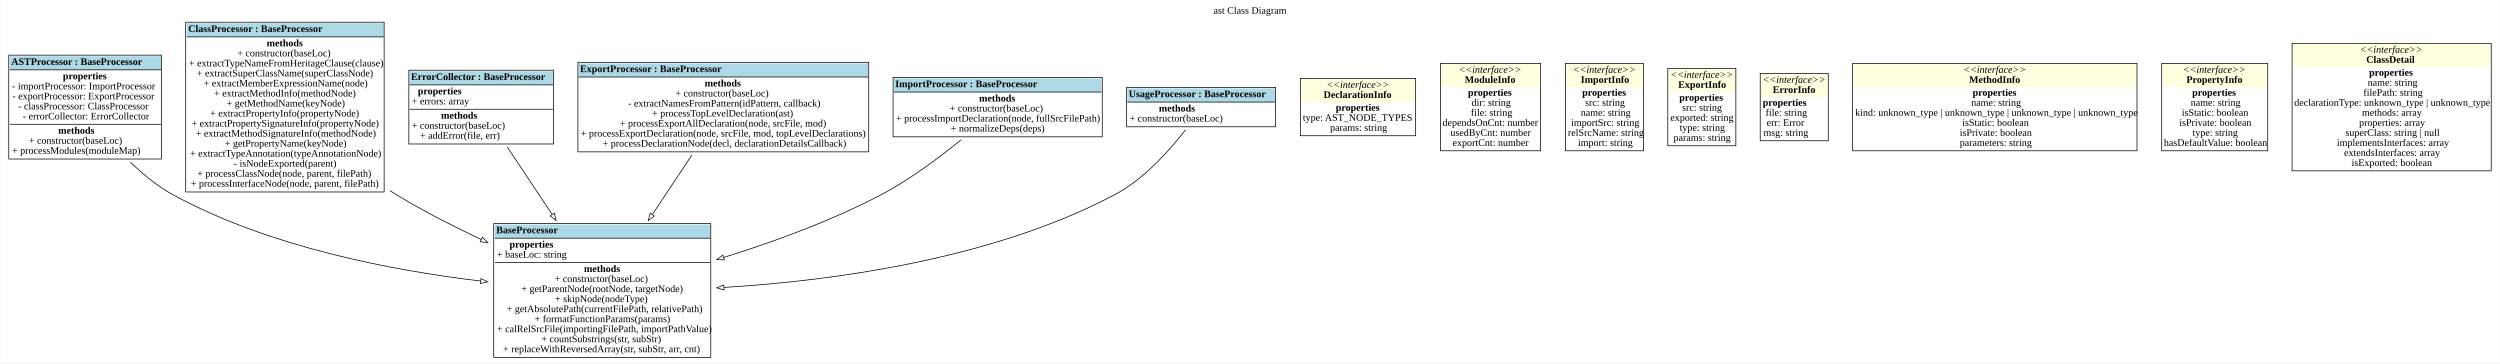
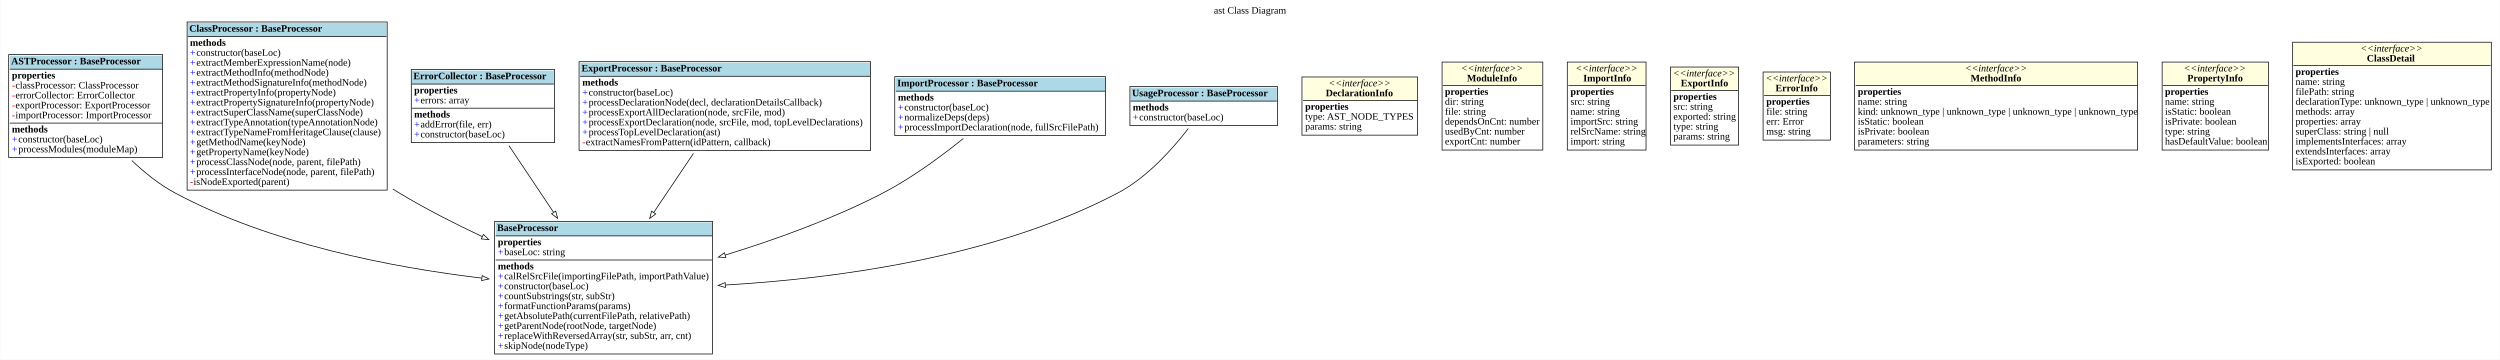
- <svg xmlns="http://www.w3.org/2000/svg" width="3490pt" height="507pt" viewBox="0.00 0.00 3489.50 507.00">
+ <svg xmlns="http://www.w3.org/2000/svg" width="3524pt" height="507pt" viewBox="0.00 0.00 3523.50 507.00">
  <g id="graph0" class="graph" transform="scale(1 1) rotate(0) translate(4 503)">
-     <polygon fill="white" stroke="transparent" points="-4,4 -4,-503 3485.5,-503 3485.5,4 -4,4" />
-     <text text-anchor="middle" x="1740.75" y="-483.8" font-family="Times New Roman,serif" font-size="14.00">ast Class Diagram</text>
+     <polygon fill="white" stroke="transparent" points="-4,4 -4,-503 3519.5,-503 3519.5,4 -4,4" />
+     <text text-anchor="middle" x="1757.75" y="-483.8" font-family="Times New Roman,serif" font-size="14.00">ast Class Diagram</text>
    <g id="node1" class="node">
-       <polygon fill="lightblue" stroke="transparent" points="9.5,-405.5 9.5,-424.5 220.5,-424.5 220.5,-405.5 9.5,-405.5" />
+       <polygon fill="lightblue" stroke="transparent" points="9.5,-405.5 9.5,-424.5 224.5,-424.5 224.5,-405.5 9.5,-405.5" />
      <text text-anchor="start" x="11.5" y="-412.3" font-family="Times New Roman,serif" font-weight="bold" font-size="14.00">ASTProcessor : BaseProcessor</text>
-       <polyline fill="none" stroke="black" points="220.5,-405.5 9.5,-405.5 " />
-       <text text-anchor="start" x="83.5" y="-392.3" font-family="Times New Roman,serif" font-weight="bold" font-size="14.00">properties</text>
-       <text text-anchor="start" x="12.5" y="-378.3" font-family="Times New Roman,serif" font-size="14.00">- importProcessor: ImportProcessor</text>
-       <text text-anchor="start" x="13" y="-364.3" font-family="Times New Roman,serif" font-size="14.00">- exportProcessor: ExportProcessor</text>
-       <text text-anchor="start" x="21" y="-350.3" font-family="Times New Roman,serif" font-size="14.00">- classProcessor: ClassProcessor</text>
-       <text text-anchor="start" x="27.5" y="-336.3" font-family="Times New Roman,serif" font-size="14.00">- errorCollector: ErrorCollector</text>
-       <polyline fill="none" stroke="black" points="220.5,-329.5 9.5,-329.5 " />
-       <text text-anchor="start" x="77" y="-316.3" font-family="Times New Roman,serif" font-weight="bold" font-size="14.00">methods</text>
-       <text text-anchor="start" x="36" y="-302.3" font-family="Times New Roman,serif" font-size="14.00">+ constructor(baseLoc)</text>
-       <text text-anchor="start" x="12.5" y="-288.3" font-family="Times New Roman,serif" font-size="14.00">+ processModules(moduleMap)</text>
-       <polygon fill="none" stroke="black" points="8,-281 8,-426 221,-426 221,-281 8,-281" />
+       <polyline fill="none" stroke="black" points="224.5,-405.5 9.5,-405.5 " />
+       <text text-anchor="start" x="12.5" y="-392.3" font-family="Times New Roman,serif" font-weight="bold" font-size="14.00">properties</text>
+       <text text-anchor="start" x="12.5" y="-378.3" font-family="Times New Roman,serif" font-size="14.00" fill="red">-</text>
+       <text text-anchor="start" x="17.5" y="-378.3" font-family="Times New Roman,serif" font-size="14.00">  classProcessor: ClassProcessor</text>
+       <text text-anchor="start" x="12.5" y="-364.3" font-family="Times New Roman,serif" font-size="14.00" fill="red">-</text>
+       <text text-anchor="start" x="17.5" y="-364.3" font-family="Times New Roman,serif" font-size="14.00">  errorCollector: ErrorCollector</text>
+       <text text-anchor="start" x="12.5" y="-350.3" font-family="Times New Roman,serif" font-size="14.00" fill="red">-</text>
+       <text text-anchor="start" x="17.5" y="-350.3" font-family="Times New Roman,serif" font-size="14.00">  exportProcessor: ExportProcessor</text>
+       <text text-anchor="start" x="12.5" y="-336.3" font-family="Times New Roman,serif" font-size="14.00" fill="red">-</text>
+       <text text-anchor="start" x="17.5" y="-336.3" font-family="Times New Roman,serif" font-size="14.00">  importProcessor: ImportProcessor</text>
+       <polyline fill="none" stroke="black" points="224.5,-329.5 9.5,-329.5 " />
+       <text text-anchor="start" x="12.5" y="-316.3" font-family="Times New Roman,serif" font-weight="bold" font-size="14.00">methods</text>
+       <text text-anchor="start" x="12.5" y="-302.3" font-family="Times New Roman,serif" font-size="14.00" fill="blue">+</text>
+       <text text-anchor="start" x="21.5" y="-302.3" font-family="Times New Roman,serif" font-size="14.00">  constructor(baseLoc)</text>
+       <text text-anchor="start" x="12.5" y="-288.3" font-family="Times New Roman,serif" font-size="14.00" fill="blue">+</text>
+       <text text-anchor="start" x="21.5" y="-288.3" font-family="Times New Roman,serif" font-size="14.00">  processModules(moduleMap)</text>
+       <polygon fill="none" stroke="black" points="8,-281 8,-426 225,-426 225,-281 8,-281" />
    </g>
    <g id="node2" class="node">
-       <polygon fill="lightblue" stroke="transparent" points="686.5,-170.5 686.5,-189.5 987.5,-189.5 987.5,-170.5 686.5,-170.5" />
-       <text text-anchor="start" x="688.5" y="-177.3" font-family="Times New Roman,serif" font-weight="bold" font-size="14.00">BaseProcessor</text>
-       <polyline fill="none" stroke="black" points="987.5,-170.5 686.5,-170.5 " />
-       <text text-anchor="start" x="707" y="-157.3" font-family="Times New Roman,serif" font-weight="bold" font-size="14.00">properties</text>
-       <text text-anchor="start" x="689.5" y="-143.3" font-family="Times New Roman,serif" font-size="14.00">+ baseLoc: string</text>
-       <polyline fill="none" stroke="black" points="987.5,-136.5 686.5,-136.5 " />
-       <text text-anchor="start" x="811" y="-123.3" font-family="Times New Roman,serif" font-weight="bold" font-size="14.00">methods</text>
-       <text text-anchor="start" x="770" y="-109.3" font-family="Times New Roman,serif" font-size="14.00">+ constructor(baseLoc)</text>
-       <text text-anchor="start" x="723.5" y="-95.3" font-family="Times New Roman,serif" font-size="14.00">+ getParentNode(rootNode, targetNode)</text>
-       <text text-anchor="start" x="770.5" y="-81.3" font-family="Times New Roman,serif" font-size="14.00">+ skipNode(nodeType)</text>
-       <text text-anchor="start" x="703" y="-67.3" font-family="Times New Roman,serif" font-size="14.00">+ getAbsolutePath(currentFilePath, relativePath)</text>
-       <text text-anchor="start" x="742" y="-53.3" font-family="Times New Roman,serif" font-size="14.00">+ formatFunctionParams(params)</text>
-       <text text-anchor="start" x="689.5" y="-39.3" font-family="Times New Roman,serif" font-size="14.00">+ calRelSrcFile(importingFilePath, importPathValue)</text>
-       <text text-anchor="start" x="751.5" y="-25.3" font-family="Times New Roman,serif" font-size="14.00">+ countSubstrings(str, subStr)</text>
-       <text text-anchor="start" x="698" y="-11.3" font-family="Times New Roman,serif" font-size="14.00">+ replaceWithReversedArray(str, subStr, arr, cnt)</text>
-       <polygon fill="none" stroke="black" points="685,-4 685,-191 988,-191 988,-4 685,-4" />
+       <polygon fill="lightblue" stroke="transparent" points="694.5,-170.5 694.5,-189.5 999.5,-189.5 999.5,-170.5 694.5,-170.5" />
+       <text text-anchor="start" x="696.5" y="-177.3" font-family="Times New Roman,serif" font-weight="bold" font-size="14.00">BaseProcessor</text>
+       <polyline fill="none" stroke="black" points="999.5,-170.5 694.5,-170.5 " />
+       <text text-anchor="start" x="697.5" y="-157.3" font-family="Times New Roman,serif" font-weight="bold" font-size="14.00">properties</text>
+       <text text-anchor="start" x="697.5" y="-143.3" font-family="Times New Roman,serif" font-size="14.00" fill="blue">+</text>
+       <text text-anchor="start" x="706.5" y="-143.3" font-family="Times New Roman,serif" font-size="14.00">  baseLoc: string</text>
+       <polyline fill="none" stroke="black" points="999.5,-136.5 694.5,-136.5 " />
+       <text text-anchor="start" x="697.5" y="-123.3" font-family="Times New Roman,serif" font-weight="bold" font-size="14.00">methods</text>
+       <text text-anchor="start" x="697.5" y="-109.3" font-family="Times New Roman,serif" font-size="14.00" fill="blue">+</text>
+       <text text-anchor="start" x="706.5" y="-109.3" font-family="Times New Roman,serif" font-size="14.00">  calRelSrcFile(importingFilePath, importPathValue)</text>
+       <text text-anchor="start" x="697.5" y="-95.3" font-family="Times New Roman,serif" font-size="14.00" fill="blue">+</text>
+       <text text-anchor="start" x="706.5" y="-95.3" font-family="Times New Roman,serif" font-size="14.00">  constructor(baseLoc)</text>
+       <text text-anchor="start" x="697.5" y="-81.3" font-family="Times New Roman,serif" font-size="14.00" fill="blue">+</text>
+       <text text-anchor="start" x="706.5" y="-81.3" font-family="Times New Roman,serif" font-size="14.00">  countSubstrings(str, subStr)</text>
+       <text text-anchor="start" x="697.5" y="-67.3" font-family="Times New Roman,serif" font-size="14.00" fill="blue">+</text>
+       <text text-anchor="start" x="706.5" y="-67.3" font-family="Times New Roman,serif" font-size="14.00">  formatFunctionParams(params)</text>
+       <text text-anchor="start" x="697.5" y="-53.3" font-family="Times New Roman,serif" font-size="14.00" fill="blue">+</text>
+       <text text-anchor="start" x="706.5" y="-53.3" font-family="Times New Roman,serif" font-size="14.00">  getAbsolutePath(currentFilePath, relativePath)</text>
+       <text text-anchor="start" x="697.5" y="-39.3" font-family="Times New Roman,serif" font-size="14.00" fill="blue">+</text>
+       <text text-anchor="start" x="706.5" y="-39.3" font-family="Times New Roman,serif" font-size="14.00">  getParentNode(rootNode, targetNode)</text>
+       <text text-anchor="start" x="697.5" y="-25.3" font-family="Times New Roman,serif" font-size="14.00" fill="blue">+</text>
+       <text text-anchor="start" x="706.5" y="-25.3" font-family="Times New Roman,serif" font-size="14.00">  replaceWithReversedArray(str, subStr, arr, cnt)</text>
+       <text text-anchor="start" x="697.5" y="-11.3" font-family="Times New Roman,serif" font-size="14.00" fill="blue">+</text>
+       <text text-anchor="start" x="706.5" y="-11.3" font-family="Times New Roman,serif" font-size="14.00">  skipNode(nodeType)</text>
+       <polygon fill="none" stroke="black" points="693,-4 693,-191 1000,-191 1000,-4 693,-4" />
    </g>
    <g id="edge1" class="edge">
-       <path fill="none" stroke="black" d="M177.76,-276.72C195.49,-259.46 215.88,-242.77 237.5,-231 370.93,-158.37 541.63,-125.54 666.64,-110.71" />
-       <polygon fill="none" stroke="black" points="667.17,-114.17 676.7,-109.54 666.36,-107.22 667.17,-114.17" />
+       <path fill="none" stroke="black" d="M181.55,-276.71C199.71,-259.46 220.53,-242.76 242.5,-231 377.26,-158.84 548.98,-125.96 674.85,-110.99" />
+       <polygon fill="none" stroke="black" points="675.44,-114.45 684.97,-109.81 674.63,-107.49 675.44,-114.45" />
    </g>
    <g id="node3" class="node">
-       <polygon fill="lightblue" stroke="transparent" points="256.5,-451.5 256.5,-470.5 531.5,-470.5 531.5,-451.5 256.5,-451.5" />
-       <text text-anchor="start" x="258.5" y="-458.3" font-family="Times New Roman,serif" font-weight="bold" font-size="14.00">ClassProcessor : BaseProcessor</text>
-       <polyline fill="none" stroke="black" points="531.5,-451.5 256.5,-451.5 " />
-       <text text-anchor="start" x="368" y="-438.3" font-family="Times New Roman,serif" font-weight="bold" font-size="14.00">methods</text>
-       <text text-anchor="start" x="327" y="-424.3" font-family="Times New Roman,serif" font-size="14.00">+ constructor(baseLoc)</text>
-       <text text-anchor="start" x="259.5" y="-410.3" font-family="Times New Roman,serif" font-size="14.00">+ extractTypeNameFromHeritageClause(clause)</text>
-       <text text-anchor="start" x="270.5" y="-396.3" font-family="Times New Roman,serif" font-size="14.00">+ extractSuperClassName(superClassNode)</text>
-       <text text-anchor="start" x="280" y="-382.3" font-family="Times New Roman,serif" font-size="14.00">+ extractMemberExpressionName(node)</text>
-       <text text-anchor="start" x="294.5" y="-368.3" font-family="Times New Roman,serif" font-size="14.00">+ extractMethodInfo(methodNode)</text>
-       <text text-anchor="start" x="312" y="-354.3" font-family="Times New Roman,serif" font-size="14.00">+ getMethodName(keyNode)</text>
-       <text text-anchor="start" x="289" y="-340.3" font-family="Times New Roman,serif" font-size="14.00">+ extractPropertyInfo(propertyNode)</text>
-       <text text-anchor="start" x="263" y="-326.3" font-family="Times New Roman,serif" font-size="14.00">+ extractPropertySignatureInfo(propertyNode)</text>
-       <text text-anchor="start" x="269" y="-312.3" font-family="Times New Roman,serif" font-size="14.00">+ extractMethodSignatureInfo(methodNode)</text>
-       <text text-anchor="start" x="309.5" y="-298.3" font-family="Times New Roman,serif" font-size="14.00">+ getPropertyName(keyNode)</text>
-       <text text-anchor="start" x="261" y="-284.3" font-family="Times New Roman,serif" font-size="14.00">+ extractTypeAnnotation(typeAnnotationNode)</text>
-       <text text-anchor="start" x="322" y="-270.3" font-family="Times New Roman,serif" font-size="14.00">- isNodeExported(parent)</text>
-       <text text-anchor="start" x="271" y="-256.3" font-family="Times New Roman,serif" font-size="14.00">+ processClassNode(node, parent, filePath)</text>
-       <text text-anchor="start" x="262" y="-242.3" font-family="Times New Roman,serif" font-size="14.00">+ processInterfaceNode(node, parent, filePath)</text>
-       <polygon fill="none" stroke="black" points="255,-235 255,-472 532,-472 532,-235 255,-235" />
+       <polygon fill="lightblue" stroke="transparent" points="260.5,-451.5 260.5,-470.5 540.5,-470.5 540.5,-451.5 260.5,-451.5" />
+       <text text-anchor="start" x="262.5" y="-458.3" font-family="Times New Roman,serif" font-weight="bold" font-size="14.00">ClassProcessor : BaseProcessor</text>
+       <polyline fill="none" stroke="black" points="540.5,-451.5 260.5,-451.5 " />
+       <text text-anchor="start" x="263.5" y="-438.3" font-family="Times New Roman,serif" font-weight="bold" font-size="14.00">methods</text>
+       <text text-anchor="start" x="263.5" y="-424.3" font-family="Times New Roman,serif" font-size="14.00" fill="blue">+</text>
+       <text text-anchor="start" x="272.5" y="-424.3" font-family="Times New Roman,serif" font-size="14.00">  constructor(baseLoc)</text>
+       <text text-anchor="start" x="263.5" y="-410.3" font-family="Times New Roman,serif" font-size="14.00" fill="blue">+</text>
+       <text text-anchor="start" x="272.5" y="-410.3" font-family="Times New Roman,serif" font-size="14.00">  extractMemberExpressionName(node)</text>
+       <text text-anchor="start" x="263.5" y="-396.3" font-family="Times New Roman,serif" font-size="14.00" fill="blue">+</text>
+       <text text-anchor="start" x="272.5" y="-396.3" font-family="Times New Roman,serif" font-size="14.00">  extractMethodInfo(methodNode)</text>
+       <text text-anchor="start" x="263.5" y="-382.3" font-family="Times New Roman,serif" font-size="14.00" fill="blue">+</text>
+       <text text-anchor="start" x="272.5" y="-382.3" font-family="Times New Roman,serif" font-size="14.00">  extractMethodSignatureInfo(methodNode)</text>
+       <text text-anchor="start" x="263.5" y="-368.3" font-family="Times New Roman,serif" font-size="14.00" fill="blue">+</text>
+       <text text-anchor="start" x="272.5" y="-368.3" font-family="Times New Roman,serif" font-size="14.00">  extractPropertyInfo(propertyNode)</text>
+       <text text-anchor="start" x="263.5" y="-354.3" font-family="Times New Roman,serif" font-size="14.00" fill="blue">+</text>
+       <text text-anchor="start" x="272.5" y="-354.3" font-family="Times New Roman,serif" font-size="14.00">  extractPropertySignatureInfo(propertyNode)</text>
+       <text text-anchor="start" x="263.5" y="-340.3" font-family="Times New Roman,serif" font-size="14.00" fill="blue">+</text>
+       <text text-anchor="start" x="272.5" y="-340.3" font-family="Times New Roman,serif" font-size="14.00">  extractSuperClassName(superClassNode)</text>
+       <text text-anchor="start" x="263.5" y="-326.3" font-family="Times New Roman,serif" font-size="14.00" fill="blue">+</text>
+       <text text-anchor="start" x="272.5" y="-326.3" font-family="Times New Roman,serif" font-size="14.00">  extractTypeAnnotation(typeAnnotationNode)</text>
+       <text text-anchor="start" x="263.5" y="-312.3" font-family="Times New Roman,serif" font-size="14.00" fill="blue">+</text>
+       <text text-anchor="start" x="272.5" y="-312.3" font-family="Times New Roman,serif" font-size="14.00">  extractTypeNameFromHeritageClause(clause)</text>
+       <text text-anchor="start" x="263.5" y="-298.3" font-family="Times New Roman,serif" font-size="14.00" fill="blue">+</text>
+       <text text-anchor="start" x="272.5" y="-298.3" font-family="Times New Roman,serif" font-size="14.00">  getMethodName(keyNode)</text>
+       <text text-anchor="start" x="263.5" y="-284.3" font-family="Times New Roman,serif" font-size="14.00" fill="blue">+</text>
+       <text text-anchor="start" x="272.5" y="-284.3" font-family="Times New Roman,serif" font-size="14.00">  getPropertyName(keyNode)</text>
+       <text text-anchor="start" x="263.5" y="-270.3" font-family="Times New Roman,serif" font-size="14.00" fill="blue">+</text>
+       <text text-anchor="start" x="272.5" y="-270.3" font-family="Times New Roman,serif" font-size="14.00">  processClassNode(node, parent, filePath)</text>
+       <text text-anchor="start" x="263.5" y="-256.3" font-family="Times New Roman,serif" font-size="14.00" fill="blue">+</text>
+       <text text-anchor="start" x="272.5" y="-256.3" font-family="Times New Roman,serif" font-size="14.00">  processInterfaceNode(node, parent, filePath)</text>
+       <text text-anchor="start" x="263.5" y="-242.3" font-family="Times New Roman,serif" font-size="14.00" fill="red">-</text>
+       <text text-anchor="start" x="268.5" y="-242.3" font-family="Times New Roman,serif" font-size="14.00">  isNodeExported(parent)</text>
+       <polygon fill="none" stroke="black" points="259.5,-235 259.5,-472 541.5,-472 541.5,-235 259.5,-235" />
    </g>
    <g id="edge2" class="edge">
-       <path fill="none" stroke="black" d="M540.24,-236.77C543.33,-234.8 546.42,-232.88 549.5,-231 586.46,-208.49 627.88,-187.27 667.51,-168.69" />
-       <polygon fill="none" stroke="black" points="669.15,-171.79 676.74,-164.39 666.19,-165.44 669.15,-171.79" />
+       <path fill="none" stroke="black" d="M549.59,-236.5C552.57,-234.62 555.54,-232.79 558.5,-231 595.14,-208.87 636.09,-187.96 675.36,-169.57" />
+       <polygon fill="none" stroke="black" points="677.17,-172.58 684.77,-165.19 674.22,-166.24 677.17,-172.58" />
    </g>
    <g id="node4" class="node">
-       <polygon fill="lightblue" stroke="transparent" points="567.5,-384.5 567.5,-403.5 767.5,-403.5 767.5,-384.5 567.5,-384.5" />
-       <text text-anchor="start" x="569.5" y="-391.3" font-family="Times New Roman,serif" font-weight="bold" font-size="14.00">ErrorCollector : BaseProcessor</text>
-       <polyline fill="none" stroke="black" points="767.5,-384.5 567.5,-384.5 " />
-       <text text-anchor="start" x="579" y="-371.3" font-family="Times New Roman,serif" font-weight="bold" font-size="14.00">properties</text>
-       <text text-anchor="start" x="570.5" y="-357.3" font-family="Times New Roman,serif" font-size="14.00">+ errors: array</text>
-       <polyline fill="none" stroke="black" points="767.5,-350.5 567.5,-350.5 " />
-       <text text-anchor="start" x="611.5" y="-337.3" font-family="Times New Roman,serif" font-weight="bold" font-size="14.00">methods</text>
-       <text text-anchor="start" x="570.5" y="-323.3" font-family="Times New Roman,serif" font-size="14.00">+ constructor(baseLoc)</text>
-       <text text-anchor="start" x="582" y="-309.3" font-family="Times New Roman,serif" font-size="14.00">+ addError(file, err)</text>
-       <polygon fill="none" stroke="black" points="566.5,-302 566.5,-405 768.5,-405 768.5,-302 566.5,-302" />
+       <polygon fill="lightblue" stroke="transparent" points="576.5,-384.5 576.5,-403.5 776.5,-403.5 776.5,-384.5 576.5,-384.5" />
+       <text text-anchor="start" x="578.5" y="-391.3" font-family="Times New Roman,serif" font-weight="bold" font-size="14.00">ErrorCollector : BaseProcessor</text>
+       <polyline fill="none" stroke="black" points="776.5,-384.5 576.5,-384.5 " />
+       <text text-anchor="start" x="579.5" y="-371.3" font-family="Times New Roman,serif" font-weight="bold" font-size="14.00">properties</text>
+       <text text-anchor="start" x="579.5" y="-357.3" font-family="Times New Roman,serif" font-size="14.00" fill="blue">+</text>
+       <text text-anchor="start" x="588.5" y="-357.3" font-family="Times New Roman,serif" font-size="14.00">  errors: array</text>
+       <polyline fill="none" stroke="black" points="776.5,-350.5 576.5,-350.5 " />
+       <text text-anchor="start" x="579.5" y="-337.3" font-family="Times New Roman,serif" font-weight="bold" font-size="14.00">methods</text>
+       <text text-anchor="start" x="579.5" y="-323.3" font-family="Times New Roman,serif" font-size="14.00" fill="blue">+</text>
+       <text text-anchor="start" x="588.5" y="-323.3" font-family="Times New Roman,serif" font-size="14.00">  addError(file, err)</text>
+       <text text-anchor="start" x="579.5" y="-309.3" font-family="Times New Roman,serif" font-size="14.00" fill="blue">+</text>
+       <text text-anchor="start" x="588.5" y="-309.3" font-family="Times New Roman,serif" font-size="14.00">  constructor(baseLoc)</text>
+       <polygon fill="none" stroke="black" points="575.5,-302 575.5,-405 777.5,-405 777.5,-302 575.5,-302" />
    </g>
    <g id="edge3" class="edge">
-       <path fill="none" stroke="black" d="M703.96,-297.7C722.22,-270.25 744.96,-236.07 766.43,-203.82" />
-       <polygon fill="none" stroke="black" points="769.52,-205.49 772.15,-195.22 763.69,-201.61 769.52,-205.49" />
+       <path fill="none" stroke="black" d="M713.18,-297.7C731.55,-270.25 754.42,-236.07 776.01,-203.82" />
+       <polygon fill="none" stroke="black" points="779.11,-205.48 781.76,-195.22 773.29,-201.59 779.11,-205.48" />
    </g>
    <g id="node5" class="node">
-       <polygon fill="lightyellow" stroke="transparent" points="1812.5,-360.5 1812.5,-392.5 1971.5,-392.5 1971.5,-360.5 1812.5,-360.5" />
-       <text text-anchor="start" x="1847.5" y="-380.3" font-family="Times New Roman,serif" font-style="italic" font-size="14.00">&lt;&lt;interface&gt;&gt;</text>
-       <text text-anchor="start" x="1843.5" y="-366.3" font-family="Times New Roman,serif" font-weight="bold" font-size="14.00">DeclarationInfo</text>
-       <text text-anchor="start" x="1860.5" y="-348.3" font-family="Times New Roman,serif" font-weight="bold" font-size="14.00">properties</text>
-       <text text-anchor="start" x="1814.5" y="-334.3" font-family="Times New Roman,serif" font-size="14.00">type: AST_NODE_TYPES</text>
-       <text text-anchor="start" x="1852.5" y="-320.3" font-family="Times New Roman,serif" font-size="14.00">params: string</text>
-       <polygon fill="none" stroke="black" points="1811,-313.5 1811,-393.5 1972,-393.5 1972,-313.5 1811,-313.5" />
+       <polygon fill="lightyellow" stroke="transparent" points="1832.5,-361.5 1832.5,-393.5 1993.5,-393.5 1993.5,-361.5 1832.5,-361.5" />
+       <text text-anchor="start" x="1868.5" y="-381.3" font-family="Times New Roman,serif" font-style="italic" font-size="14.00">&lt;&lt;interface&gt;&gt;</text>
+       <text text-anchor="start" x="1864.5" y="-367.3" font-family="Times New Roman,serif" font-weight="bold" font-size="14.00">DeclarationInfo</text>
+       <polyline fill="none" stroke="black" points="1993.5,-361.5 1832.5,-361.5 " />
+       <text text-anchor="start" x="1835.5" y="-348.3" font-family="Times New Roman,serif" font-weight="bold" font-size="14.00">properties</text>
+       <text text-anchor="start" x="1835.5" y="-334.3" font-family="Times New Roman,serif" font-size="14.00">type: AST_NODE_TYPES</text>
+       <text text-anchor="start" x="1835.5" y="-320.3" font-family="Times New Roman,serif" font-size="14.00">params: string</text>
+       <polygon fill="none" stroke="black" points="1831,-312.5 1831,-394.5 1994,-394.5 1994,-312.5 1831,-312.5" />
    </g>
    <g id="node6" class="node">
-       <polygon fill="lightblue" stroke="transparent" points="803.5,-395.5 803.5,-414.5 1207.5,-414.5 1207.5,-395.5 803.5,-395.5" />
-       <text text-anchor="start" x="805.5" y="-402.3" font-family="Times New Roman,serif" font-weight="bold" font-size="14.00">ExportProcessor : BaseProcessor</text>
-       <polyline fill="none" stroke="black" points="1207.5,-395.5 803.5,-395.5 " />
-       <text text-anchor="start" x="979.5" y="-382.3" font-family="Times New Roman,serif" font-weight="bold" font-size="14.00">methods</text>
-       <text text-anchor="start" x="938.5" y="-368.3" font-family="Times New Roman,serif" font-size="14.00">+ constructor(baseLoc)</text>
-       <text text-anchor="start" x="872.5" y="-354.3" font-family="Times New Roman,serif" font-size="14.00">- extractNamesFromPattern(idPattern, callback)</text>
-       <text text-anchor="start" x="906" y="-340.3" font-family="Times New Roman,serif" font-size="14.00">+ processTopLevelDeclaration(ast)</text>
-       <text text-anchor="start" x="861" y="-326.3" font-family="Times New Roman,serif" font-size="14.00">+ processExportAllDeclaration(node, srcFile, mod)</text>
-       <text text-anchor="start" x="806.5" y="-312.3" font-family="Times New Roman,serif" font-size="14.00">+ processExportDeclaration(node, srcFile, mod, topLevelDeclarations)</text>
-       <text text-anchor="start" x="837" y="-298.3" font-family="Times New Roman,serif" font-size="14.00">+ processDeclarationNode(decl, declarationDetailsCallback)</text>
-       <polygon fill="none" stroke="black" points="802.5,-291 802.5,-416 1208.5,-416 1208.5,-291 802.5,-291" />
+       <polygon fill="lightblue" stroke="transparent" points="813.5,-395.5 813.5,-414.5 1222.5,-414.5 1222.5,-395.5 813.5,-395.5" />
+       <text text-anchor="start" x="815.5" y="-402.3" font-family="Times New Roman,serif" font-weight="bold" font-size="14.00">ExportProcessor : BaseProcessor</text>
+       <polyline fill="none" stroke="black" points="1222.5,-395.5 813.5,-395.5 " />
+       <text text-anchor="start" x="816.5" y="-382.3" font-family="Times New Roman,serif" font-weight="bold" font-size="14.00">methods</text>
+       <text text-anchor="start" x="816.5" y="-368.3" font-family="Times New Roman,serif" font-size="14.00" fill="blue">+</text>
+       <text text-anchor="start" x="825.5" y="-368.3" font-family="Times New Roman,serif" font-size="14.00">  constructor(baseLoc)</text>
+       <text text-anchor="start" x="816.5" y="-354.3" font-family="Times New Roman,serif" font-size="14.00" fill="blue">+</text>
+       <text text-anchor="start" x="825.5" y="-354.3" font-family="Times New Roman,serif" font-size="14.00">  processDeclarationNode(decl, declarationDetailsCallback)</text>
+       <text text-anchor="start" x="816.5" y="-340.3" font-family="Times New Roman,serif" font-size="14.00" fill="blue">+</text>
+       <text text-anchor="start" x="825.5" y="-340.3" font-family="Times New Roman,serif" font-size="14.00">  processExportAllDeclaration(node, srcFile, mod)</text>
+       <text text-anchor="start" x="816.5" y="-326.3" font-family="Times New Roman,serif" font-size="14.00" fill="blue">+</text>
+       <text text-anchor="start" x="825.5" y="-326.3" font-family="Times New Roman,serif" font-size="14.00">  processExportDeclaration(node, srcFile, mod, topLevelDeclarations)</text>
+       <text text-anchor="start" x="816.5" y="-312.3" font-family="Times New Roman,serif" font-size="14.00" fill="blue">+</text>
+       <text text-anchor="start" x="825.5" y="-312.3" font-family="Times New Roman,serif" font-size="14.00">  processTopLevelDeclaration(ast)</text>
+       <text text-anchor="start" x="816.5" y="-298.3" font-family="Times New Roman,serif" font-size="14.00" fill="red">-</text>
+       <text text-anchor="start" x="821.5" y="-298.3" font-family="Times New Roman,serif" font-size="14.00">  extractNamesFromPattern(idPattern, callback)</text>
+       <polygon fill="none" stroke="black" points="812,-291 812,-416 1223,-416 1223,-291 812,-291" />
    </g>
    <g id="edge4" class="edge">
-       <path fill="none" stroke="black" d="M961.76,-286.76C944.92,-261.45 925.24,-231.87 906.53,-203.76" />
-       <polygon fill="none" stroke="black" points="909.22,-201.47 900.76,-195.09 903.39,-205.35 909.22,-201.47" />
+       <path fill="none" stroke="black" d="M973.24,-286.76C956.13,-261.34 936.12,-231.62 917.12,-203.39" />
+       <polygon fill="none" stroke="black" points="920.01,-201.43 911.52,-195.09 914.21,-205.34 920.01,-201.43" />
    </g>
    <g id="node7" class="node">
-       <polygon fill="lightblue" stroke="transparent" points="1243.5,-374.5 1243.5,-393.5 1533.5,-393.5 1533.5,-374.5 1243.5,-374.5" />
-       <text text-anchor="start" x="1245.5" y="-381.3" font-family="Times New Roman,serif" font-weight="bold" font-size="14.00">ImportProcessor : BaseProcessor</text>
-       <polyline fill="none" stroke="black" points="1533.5,-374.5 1243.5,-374.5 " />
-       <text text-anchor="start" x="1362.5" y="-361.3" font-family="Times New Roman,serif" font-weight="bold" font-size="14.00">methods</text>
-       <text text-anchor="start" x="1321.5" y="-347.3" font-family="Times New Roman,serif" font-size="14.00">+ constructor(baseLoc)</text>
-       <text text-anchor="start" x="1246.5" y="-333.3" font-family="Times New Roman,serif" font-size="14.00">+ processImportDeclaration(node, fullSrcFilePath)</text>
-       <text text-anchor="start" x="1323" y="-319.3" font-family="Times New Roman,serif" font-size="14.00">+ normalizeDeps(deps)</text>
-       <polygon fill="none" stroke="black" points="1242.5,-312 1242.5,-395 1534.5,-395 1534.5,-312 1242.5,-312" />
+       <polygon fill="lightblue" stroke="transparent" points="1258.5,-374.5 1258.5,-393.5 1553.5,-393.5 1553.5,-374.5 1258.5,-374.5" />
+       <text text-anchor="start" x="1260.5" y="-381.3" font-family="Times New Roman,serif" font-weight="bold" font-size="14.00">ImportProcessor : BaseProcessor</text>
+       <polyline fill="none" stroke="black" points="1553.5,-374.5 1258.5,-374.5 " />
+       <text text-anchor="start" x="1261.5" y="-361.3" font-family="Times New Roman,serif" font-weight="bold" font-size="14.00">methods</text>
+       <text text-anchor="start" x="1261.5" y="-347.3" font-family="Times New Roman,serif" font-size="14.00" fill="blue">+</text>
+       <text text-anchor="start" x="1270.5" y="-347.3" font-family="Times New Roman,serif" font-size="14.00">  constructor(baseLoc)</text>
+       <text text-anchor="start" x="1261.5" y="-333.3" font-family="Times New Roman,serif" font-size="14.00" fill="blue">+</text>
+       <text text-anchor="start" x="1270.5" y="-333.3" font-family="Times New Roman,serif" font-size="14.00">  normalizeDeps(deps)</text>
+       <text text-anchor="start" x="1261.5" y="-319.3" font-family="Times New Roman,serif" font-size="14.00" fill="blue">+</text>
+       <text text-anchor="start" x="1270.5" y="-319.3" font-family="Times New Roman,serif" font-size="14.00">  processImportDeclaration(node, fullSrcFilePath)</text>
+       <polygon fill="none" stroke="black" points="1257,-312 1257,-395 1554,-395 1554,-312 1257,-312" />
    </g>
    <g id="edge5" class="edge">
-       <path fill="none" stroke="black" d="M1337.34,-307.82C1306.55,-282.65 1265.64,-252.12 1225.5,-231 1156.76,-194.82 1076.12,-165.45 1006.15,-143.64" />
-       <polygon fill="none" stroke="black" points="1006.93,-140.22 996.35,-140.61 1004.87,-146.91 1006.93,-140.22" />
+       <path fill="none" stroke="black" d="M1353.66,-307.8C1322.47,-282.62 1281.06,-252.09 1240.5,-231 1170.79,-194.75 1089.11,-165.36 1018.24,-143.56" />
+       <polygon fill="none" stroke="black" points="1018.91,-140.11 1008.32,-140.54 1016.86,-146.8 1018.91,-140.11" />
    </g>
    <g id="node8" class="node">
-       <polygon fill="lightyellow" stroke="transparent" points="2007.5,-381.5 2007.5,-413.5 2145.5,-413.5 2145.5,-381.5 2007.5,-381.5" />
-       <text text-anchor="start" x="2032" y="-401.3" font-family="Times New Roman,serif" font-style="italic" font-size="14.00">&lt;&lt;interface&gt;&gt;</text>
-       <text text-anchor="start" x="2040.5" y="-387.3" font-family="Times New Roman,serif" font-weight="bold" font-size="14.00">ModuleInfo</text>
-       <text text-anchor="start" x="2045" y="-369.3" font-family="Times New Roman,serif" font-weight="bold" font-size="14.00">properties</text>
-       <text text-anchor="start" x="2050" y="-355.3" font-family="Times New Roman,serif" font-size="14.00">dir: string</text>
-       <text text-anchor="start" x="2049" y="-341.3" font-family="Times New Roman,serif" font-size="14.00">file: string</text>
-       <text text-anchor="start" x="2009.5" y="-327.3" font-family="Times New Roman,serif" font-size="14.00">dependsOnCnt: number</text>
-       <text text-anchor="start" x="2020.5" y="-313.3" font-family="Times New Roman,serif" font-size="14.00">usedByCnt: number</text>
-       <text text-anchor="start" x="2023.5" y="-299.3" font-family="Times New Roman,serif" font-size="14.00">exportCnt: number</text>
-       <polygon fill="none" stroke="black" points="2006.5,-292.5 2006.5,-414.5 2146.5,-414.5 2146.5,-292.5 2006.5,-292.5" />
+       <polygon fill="lightyellow" stroke="transparent" points="2029.5,-382.5 2029.5,-414.5 2169.5,-414.5 2169.5,-382.5 2029.5,-382.5" />
+       <text text-anchor="start" x="2055" y="-402.3" font-family="Times New Roman,serif" font-style="italic" font-size="14.00">&lt;&lt;interface&gt;&gt;</text>
+       <text text-anchor="start" x="2063.5" y="-388.3" font-family="Times New Roman,serif" font-weight="bold" font-size="14.00">ModuleInfo</text>
+       <polyline fill="none" stroke="black" points="2169.5,-382.5 2029.5,-382.5 " />
+       <text text-anchor="start" x="2032.5" y="-369.3" font-family="Times New Roman,serif" font-weight="bold" font-size="14.00">properties</text>
+       <text text-anchor="start" x="2032.5" y="-355.3" font-family="Times New Roman,serif" font-size="14.00">dir: string</text>
+       <text text-anchor="start" x="2032.5" y="-341.3" font-family="Times New Roman,serif" font-size="14.00">file: string</text>
+       <text text-anchor="start" x="2032.5" y="-327.3" font-family="Times New Roman,serif" font-size="14.00">dependsOnCnt: number</text>
+       <text text-anchor="start" x="2032.5" y="-313.3" font-family="Times New Roman,serif" font-size="14.00">usedByCnt: number</text>
+       <text text-anchor="start" x="2032.5" y="-299.3" font-family="Times New Roman,serif" font-size="14.00">exportCnt: number</text>
+       <polygon fill="none" stroke="black" points="2028.5,-291.5 2028.5,-415.5 2170.5,-415.5 2170.5,-291.5 2028.5,-291.5" />
    </g>
    <g id="node9" class="node">
-       <polygon fill="lightyellow" stroke="transparent" points="2182.5,-381.5 2182.5,-413.5 2289.5,-413.5 2289.5,-381.5 2182.5,-381.5" />
-       <text text-anchor="start" x="2191.5" y="-401.3" font-family="Times New Roman,serif" font-style="italic" font-size="14.00">&lt;&lt;interface&gt;&gt;</text>
-       <text text-anchor="start" x="2202.5" y="-387.3" font-family="Times New Roman,serif" font-weight="bold" font-size="14.00">ImportInfo</text>
-       <text text-anchor="start" x="2204.5" y="-369.3" font-family="Times New Roman,serif" font-weight="bold" font-size="14.00">properties</text>
-       <text text-anchor="start" x="2208.5" y="-355.3" font-family="Times New Roman,serif" font-size="14.00">src: string</text>
-       <text text-anchor="start" x="2202.5" y="-341.3" font-family="Times New Roman,serif" font-size="14.00">name: string</text>
-       <text text-anchor="start" x="2189" y="-327.3" font-family="Times New Roman,serif" font-size="14.00">importSrc: string</text>
-       <text text-anchor="start" x="2184.5" y="-313.3" font-family="Times New Roman,serif" font-size="14.00">relSrcName: string</text>
-       <text text-anchor="start" x="2198.5" y="-299.3" font-family="Times New Roman,serif" font-size="14.00">import: string</text>
-       <polygon fill="none" stroke="black" points="2181,-292.5 2181,-414.5 2290,-414.5 2290,-292.5 2181,-292.5" />
+       <polygon fill="lightyellow" stroke="transparent" points="2206.5,-382.5 2206.5,-414.5 2315.5,-414.5 2315.5,-382.5 2206.5,-382.5" />
+       <text text-anchor="start" x="2216.5" y="-402.3" font-family="Times New Roman,serif" font-style="italic" font-size="14.00">&lt;&lt;interface&gt;&gt;</text>
+       <text text-anchor="start" x="2227.5" y="-388.3" font-family="Times New Roman,serif" font-weight="bold" font-size="14.00">ImportInfo</text>
+       <polyline fill="none" stroke="black" points="2315.5,-382.5 2206.5,-382.5 " />
+       <text text-anchor="start" x="2209.5" y="-369.3" font-family="Times New Roman,serif" font-weight="bold" font-size="14.00">properties</text>
+       <text text-anchor="start" x="2209.5" y="-355.3" font-family="Times New Roman,serif" font-size="14.00">src: string</text>
+       <text text-anchor="start" x="2209.5" y="-341.3" font-family="Times New Roman,serif" font-size="14.00">name: string</text>
+       <text text-anchor="start" x="2209.5" y="-327.3" font-family="Times New Roman,serif" font-size="14.00">importSrc: string</text>
+       <text text-anchor="start" x="2209.5" y="-313.3" font-family="Times New Roman,serif" font-size="14.00">relSrcName: string</text>
+       <text text-anchor="start" x="2209.5" y="-299.3" font-family="Times New Roman,serif" font-size="14.00">import: string</text>
+       <polygon fill="none" stroke="black" points="2205,-291.5 2205,-415.5 2316,-415.5 2316,-291.5 2205,-291.5" />
    </g>
    <g id="node10" class="node">
-       <polygon fill="lightyellow" stroke="transparent" points="2325.5,-374.5 2325.5,-406.5 2418.5,-406.5 2418.5,-374.5 2325.5,-374.5" />
-       <text text-anchor="start" x="2327.5" y="-394.3" font-family="Times New Roman,serif" font-style="italic" font-size="14.00">&lt;&lt;interface&gt;&gt;</text>
-       <text text-anchor="start" x="2338.5" y="-380.3" font-family="Times New Roman,serif" font-weight="bold" font-size="14.00">ExportInfo</text>
-       <text text-anchor="start" x="2340" y="-362.3" font-family="Times New Roman,serif" font-weight="bold" font-size="14.00">properties</text>
-       <text text-anchor="start" x="2344" y="-348.3" font-family="Times New Roman,serif" font-size="14.00">src: string</text>
-       <text text-anchor="start" x="2327.5" y="-334.3" font-family="Times New Roman,serif" font-size="14.00">exported: string</text>
-       <text text-anchor="start" x="2340.5" y="-320.3" font-family="Times New Roman,serif" font-size="14.00">type: string</text>
-       <text text-anchor="start" x="2332" y="-306.3" font-family="Times New Roman,serif" font-size="14.00">params: string</text>
-       <polygon fill="none" stroke="black" points="2324,-299.5 2324,-407.5 2419,-407.5 2419,-299.5 2324,-299.5" />
+       <polygon fill="lightyellow" stroke="transparent" points="2351.5,-375.5 2351.5,-407.5 2445.5,-407.5 2445.5,-375.5 2351.5,-375.5" />
+       <text text-anchor="start" x="2354" y="-395.3" font-family="Times New Roman,serif" font-style="italic" font-size="14.00">&lt;&lt;interface&gt;&gt;</text>
+       <text text-anchor="start" x="2365" y="-381.3" font-family="Times New Roman,serif" font-weight="bold" font-size="14.00">ExportInfo</text>
+       <polyline fill="none" stroke="black" points="2445.5,-375.5 2351.5,-375.5 " />
+       <text text-anchor="start" x="2354.5" y="-362.3" font-family="Times New Roman,serif" font-weight="bold" font-size="14.00">properties</text>
+       <text text-anchor="start" x="2354.5" y="-348.3" font-family="Times New Roman,serif" font-size="14.00">src: string</text>
+       <text text-anchor="start" x="2354.5" y="-334.3" font-family="Times New Roman,serif" font-size="14.00">exported: string</text>
+       <text text-anchor="start" x="2354.5" y="-320.3" font-family="Times New Roman,serif" font-size="14.00">type: string</text>
+       <text text-anchor="start" x="2354.5" y="-306.3" font-family="Times New Roman,serif" font-size="14.00">params: string</text>
+       <polygon fill="none" stroke="black" points="2350.5,-298.5 2350.5,-408.5 2446.5,-408.5 2446.5,-298.5 2350.5,-298.5" />
    </g>
    <g id="node11" class="node">
-       <polygon fill="lightyellow" stroke="transparent" points="2454.5,-367.5 2454.5,-399.5 2547.5,-399.5 2547.5,-367.5 2454.5,-367.5" />
-       <text text-anchor="start" x="2456.5" y="-387.3" font-family="Times New Roman,serif" font-style="italic" font-size="14.00">&lt;&lt;interface&gt;&gt;</text>
-       <text text-anchor="start" x="2470.5" y="-373.3" font-family="Times New Roman,serif" font-weight="bold" font-size="14.00">ErrorInfo</text>
-       <text text-anchor="start" x="2456.5" y="-355.3" font-family="Times New Roman,serif" font-weight="bold" font-size="14.00">properties</text>
-       <text text-anchor="start" x="2460.5" y="-341.3" font-family="Times New Roman,serif" font-size="14.00">file: string</text>
-       <text text-anchor="start" x="2462" y="-327.3" font-family="Times New Roman,serif" font-size="14.00">err: Error</text>
-       <text text-anchor="start" x="2457.5" y="-313.3" font-family="Times New Roman,serif" font-size="14.00">msg: string</text>
-       <polygon fill="none" stroke="black" points="2453,-306.5 2453,-400.5 2548,-400.5 2548,-306.5 2453,-306.5" />
+       <polygon fill="lightyellow" stroke="transparent" points="2482.5,-368.5 2482.5,-400.5 2575.5,-400.5 2575.5,-368.5 2482.5,-368.5" />
+       <text text-anchor="start" x="2484.5" y="-388.3" font-family="Times New Roman,serif" font-style="italic" font-size="14.00">&lt;&lt;interface&gt;&gt;</text>
+       <text text-anchor="start" x="2498.5" y="-374.3" font-family="Times New Roman,serif" font-weight="bold" font-size="14.00">ErrorInfo</text>
+       <polyline fill="none" stroke="black" points="2575.5,-368.5 2482.5,-368.5 " />
+       <text text-anchor="start" x="2485.5" y="-355.3" font-family="Times New Roman,serif" font-weight="bold" font-size="14.00">properties</text>
+       <text text-anchor="start" x="2485.5" y="-341.3" font-family="Times New Roman,serif" font-size="14.00">file: string</text>
+       <text text-anchor="start" x="2485.5" y="-327.3" font-family="Times New Roman,serif" font-size="14.00">err: Error</text>
+       <text text-anchor="start" x="2485.5" y="-313.3" font-family="Times New Roman,serif" font-size="14.00">msg: string</text>
+       <polygon fill="none" stroke="black" points="2481,-305.5 2481,-401.5 2576,-401.5 2576,-305.5 2481,-305.5" />
    </g>
    <g id="node12" class="node">
-       <polygon fill="lightyellow" stroke="transparent" points="2583.5,-381.5 2583.5,-413.5 2978.5,-413.5 2978.5,-381.5 2583.5,-381.5" />
-       <text text-anchor="start" x="2736.5" y="-401.3" font-family="Times New Roman,serif" font-style="italic" font-size="14.00">&lt;&lt;interface&gt;&gt;</text>
-       <text text-anchor="start" x="2744.5" y="-387.3" font-family="Times New Roman,serif" font-weight="bold" font-size="14.00">MethodInfo</text>
-       <text text-anchor="start" x="2749.5" y="-369.3" font-family="Times New Roman,serif" font-weight="bold" font-size="14.00">properties</text>
-       <text text-anchor="start" x="2747.5" y="-355.3" font-family="Times New Roman,serif" font-size="14.00">name: string</text>
-       <text text-anchor="start" x="2585.5" y="-341.3" font-family="Times New Roman,serif" font-size="14.00">kind: unknown_type | unknown_type | unknown_type | unknown_type</text>
-       <text text-anchor="start" x="2735" y="-327.3" font-family="Times New Roman,serif" font-size="14.00">isStatic: boolean</text>
-       <text text-anchor="start" x="2731.5" y="-313.3" font-family="Times New Roman,serif" font-size="14.00">isPrivate: boolean</text>
-       <text text-anchor="start" x="2731.5" y="-299.3" font-family="Times New Roman,serif" font-size="14.00">parameters: string</text>
-       <polygon fill="none" stroke="black" points="2582,-292.5 2582,-414.5 2979,-414.5 2979,-292.5 2582,-292.5" />
+       <polygon fill="lightyellow" stroke="transparent" points="2611.5,-382.5 2611.5,-414.5 3008.5,-414.5 3008.5,-382.5 2611.5,-382.5" />
+       <text text-anchor="start" x="2765.5" y="-402.3" font-family="Times New Roman,serif" font-style="italic" font-size="14.00">&lt;&lt;interface&gt;&gt;</text>
+       <text text-anchor="start" x="2773.5" y="-388.3" font-family="Times New Roman,serif" font-weight="bold" font-size="14.00">MethodInfo</text>
+       <polyline fill="none" stroke="black" points="3008.5,-382.5 2611.5,-382.5 " />
+       <text text-anchor="start" x="2614.5" y="-369.3" font-family="Times New Roman,serif" font-weight="bold" font-size="14.00">properties</text>
+       <text text-anchor="start" x="2614.5" y="-355.3" font-family="Times New Roman,serif" font-size="14.00">name: string</text>
+       <text text-anchor="start" x="2614.5" y="-341.3" font-family="Times New Roman,serif" font-size="14.00">kind: unknown_type | unknown_type | unknown_type | unknown_type</text>
+       <text text-anchor="start" x="2614.5" y="-327.3" font-family="Times New Roman,serif" font-size="14.00">isStatic: boolean</text>
+       <text text-anchor="start" x="2614.5" y="-313.3" font-family="Times New Roman,serif" font-size="14.00">isPrivate: boolean</text>
+       <text text-anchor="start" x="2614.5" y="-299.3" font-family="Times New Roman,serif" font-size="14.00">parameters: string</text>
+       <polygon fill="none" stroke="black" points="2610,-291.5 2610,-415.5 3009,-415.5 3009,-291.5 2610,-291.5" />
    </g>
    <g id="node13" class="node">
-       <polygon fill="lightyellow" stroke="transparent" points="3014.5,-381.5 3014.5,-413.5 3160.5,-413.5 3160.5,-381.5 3014.5,-381.5" />
-       <text text-anchor="start" x="3043" y="-401.3" font-family="Times New Roman,serif" font-style="italic" font-size="14.00">&lt;&lt;interface&gt;&gt;</text>
-       <text text-anchor="start" x="3048" y="-387.3" font-family="Times New Roman,serif" font-weight="bold" font-size="14.00">PropertyInfo</text>
-       <text text-anchor="start" x="3056" y="-369.3" font-family="Times New Roman,serif" font-weight="bold" font-size="14.00">properties</text>
-       <text text-anchor="start" x="3054" y="-355.3" font-family="Times New Roman,serif" font-size="14.00">name: string</text>
-       <text text-anchor="start" x="3041.5" y="-341.3" font-family="Times New Roman,serif" font-size="14.00">isStatic: boolean</text>
-       <text text-anchor="start" x="3038" y="-327.3" font-family="Times New Roman,serif" font-size="14.00">isPrivate: boolean</text>
-       <text text-anchor="start" x="3056.5" y="-313.3" font-family="Times New Roman,serif" font-size="14.00">type: string</text>
-       <text text-anchor="start" x="3016.5" y="-299.3" font-family="Times New Roman,serif" font-size="14.00">hasDefaultValue: boolean</text>
-       <polygon fill="none" stroke="black" points="3013.5,-292.5 3013.5,-414.5 3161.5,-414.5 3161.5,-292.5 3013.5,-292.5" />
+       <polygon fill="lightyellow" stroke="transparent" points="3044.5,-382.5 3044.5,-414.5 3192.5,-414.5 3192.5,-382.5 3044.5,-382.5" />
+       <text text-anchor="start" x="3074" y="-402.3" font-family="Times New Roman,serif" font-style="italic" font-size="14.00">&lt;&lt;interface&gt;&gt;</text>
+       <text text-anchor="start" x="3079" y="-388.3" font-family="Times New Roman,serif" font-weight="bold" font-size="14.00">PropertyInfo</text>
+       <polyline fill="none" stroke="black" points="3192.5,-382.5 3044.5,-382.5 " />
+       <text text-anchor="start" x="3047.5" y="-369.3" font-family="Times New Roman,serif" font-weight="bold" font-size="14.00">properties</text>
+       <text text-anchor="start" x="3047.5" y="-355.3" font-family="Times New Roman,serif" font-size="14.00">name: string</text>
+       <text text-anchor="start" x="3047.5" y="-341.3" font-family="Times New Roman,serif" font-size="14.00">isStatic: boolean</text>
+       <text text-anchor="start" x="3047.5" y="-327.3" font-family="Times New Roman,serif" font-size="14.00">isPrivate: boolean</text>
+       <text text-anchor="start" x="3047.5" y="-313.3" font-family="Times New Roman,serif" font-size="14.00">type: string</text>
+       <text text-anchor="start" x="3047.5" y="-299.3" font-family="Times New Roman,serif" font-size="14.00">hasDefaultValue: boolean</text>
+       <polygon fill="none" stroke="black" points="3043.5,-291.5 3043.5,-415.5 3193.5,-415.5 3193.5,-291.5 3043.5,-291.5" />
    </g>
    <g id="node14" class="node">
-       <polygon fill="lightyellow" stroke="transparent" points="3196.5,-409.5 3196.5,-441.5 3472.5,-441.5 3472.5,-409.5 3196.5,-409.5" />
-       <text text-anchor="start" x="3290" y="-429.3" font-family="Times New Roman,serif" font-style="italic" font-size="14.00">&lt;&lt;interface&gt;&gt;</text>
-       <text text-anchor="start" x="3299" y="-415.3" font-family="Times New Roman,serif" font-weight="bold" font-size="14.00">ClassDetail</text>
-       <text text-anchor="start" x="3303" y="-397.3" font-family="Times New Roman,serif" font-weight="bold" font-size="14.00">properties</text>
-       <text text-anchor="start" x="3301" y="-383.3" font-family="Times New Roman,serif" font-size="14.00">name: string</text>
-       <text text-anchor="start" x="3295" y="-369.3" font-family="Times New Roman,serif" font-size="14.00">filePath: string</text>
-       <text text-anchor="start" x="3198.5" y="-355.3" font-family="Times New Roman,serif" font-size="14.00">declarationType: unknown_type | unknown_type</text>
-       <text text-anchor="start" x="3293" y="-341.3" font-family="Times New Roman,serif" font-size="14.00">methods: array</text>
-       <text text-anchor="start" x="3289" y="-327.3" font-family="Times New Roman,serif" font-size="14.00">properties: array</text>
-       <text text-anchor="start" x="3270" y="-313.3" font-family="Times New Roman,serif" font-size="14.00">superClass: string | null</text>
-       <text text-anchor="start" x="3258" y="-299.3" font-family="Times New Roman,serif" font-size="14.00">implementsInterfaces: array</text>
-       <text text-anchor="start" x="3268" y="-285.3" font-family="Times New Roman,serif" font-size="14.00">extendsInterfaces: array</text>
-       <text text-anchor="start" x="3278.5" y="-271.3" font-family="Times New Roman,serif" font-size="14.00">isExported: boolean</text>
-       <polygon fill="none" stroke="black" points="3195.5,-264.5 3195.5,-442.5 3473.5,-442.5 3473.5,-264.5 3195.5,-264.5" />
+       <polygon fill="lightyellow" stroke="transparent" points="3228.5,-410.5 3228.5,-442.5 3506.5,-442.5 3506.5,-410.5 3228.5,-410.5" />
+       <text text-anchor="start" x="3323" y="-430.3" font-family="Times New Roman,serif" font-style="italic" font-size="14.00">&lt;&lt;interface&gt;&gt;</text>
+       <text text-anchor="start" x="3332" y="-416.3" font-family="Times New Roman,serif" font-weight="bold" font-size="14.00">ClassDetail</text>
+       <polyline fill="none" stroke="black" points="3506.5,-410.5 3228.5,-410.5 " />
+       <text text-anchor="start" x="3231.5" y="-397.3" font-family="Times New Roman,serif" font-weight="bold" font-size="14.00">properties</text>
+       <text text-anchor="start" x="3231.5" y="-383.3" font-family="Times New Roman,serif" font-size="14.00">name: string</text>
+       <text text-anchor="start" x="3231.5" y="-369.3" font-family="Times New Roman,serif" font-size="14.00">filePath: string</text>
+       <text text-anchor="start" x="3231.5" y="-355.3" font-family="Times New Roman,serif" font-size="14.00">declarationType: unknown_type | unknown_type</text>
+       <text text-anchor="start" x="3231.5" y="-341.3" font-family="Times New Roman,serif" font-size="14.00">methods: array</text>
+       <text text-anchor="start" x="3231.5" y="-327.3" font-family="Times New Roman,serif" font-size="14.00">properties: array</text>
+       <text text-anchor="start" x="3231.5" y="-313.3" font-family="Times New Roman,serif" font-size="14.00">superClass: string | null</text>
+       <text text-anchor="start" x="3231.5" y="-299.3" font-family="Times New Roman,serif" font-size="14.00">implementsInterfaces: array</text>
+       <text text-anchor="start" x="3231.5" y="-285.3" font-family="Times New Roman,serif" font-size="14.00">extendsInterfaces: array</text>
+       <text text-anchor="start" x="3231.5" y="-271.3" font-family="Times New Roman,serif" font-size="14.00">isExported: boolean</text>
+       <polygon fill="none" stroke="black" points="3227.5,-263.5 3227.5,-443.5 3507.5,-443.5 3507.5,-263.5 3227.5,-263.5" />
    </g>
    <g id="node15" class="node">
-       <polygon fill="lightblue" stroke="transparent" points="1569.5,-360.5 1569.5,-379.5 1775.5,-379.5 1775.5,-360.5 1569.5,-360.5" />
-       <text text-anchor="start" x="1571.5" y="-367.3" font-family="Times New Roman,serif" font-weight="bold" font-size="14.00">UsageProcessor : BaseProcessor</text>
-       <polyline fill="none" stroke="black" points="1775.5,-360.5 1569.5,-360.5 " />
-       <text text-anchor="start" x="1613.5" y="-347.3" font-family="Times New Roman,serif" font-weight="bold" font-size="14.00">methods</text>
-       <text text-anchor="start" x="1572.5" y="-333.3" font-family="Times New Roman,serif" font-size="14.00">+ constructor(baseLoc)</text>
-       <polygon fill="none" stroke="black" points="1568.5,-326 1568.5,-381 1776.5,-381 1776.5,-326 1568.5,-326" />
+       <polygon fill="lightblue" stroke="transparent" points="1589.5,-360.5 1589.5,-379.5 1795.5,-379.5 1795.5,-360.5 1589.5,-360.5" />
+       <text text-anchor="start" x="1591.5" y="-367.3" font-family="Times New Roman,serif" font-weight="bold" font-size="14.00">UsageProcessor : BaseProcessor</text>
+       <polyline fill="none" stroke="black" points="1795.5,-360.5 1589.5,-360.5 " />
+       <text text-anchor="start" x="1592.5" y="-347.3" font-family="Times New Roman,serif" font-weight="bold" font-size="14.00">methods</text>
+       <text text-anchor="start" x="1592.5" y="-333.3" font-family="Times New Roman,serif" font-size="14.00" fill="blue">+</text>
+       <text text-anchor="start" x="1601.5" y="-333.3" font-family="Times New Roman,serif" font-size="14.00">  constructor(baseLoc)</text>
+       <polygon fill="none" stroke="black" points="1588.5,-326 1588.5,-381 1796.5,-381 1796.5,-326 1588.5,-326" />
    </g>
    <g id="edge6" class="edge">
-       <path fill="none" stroke="black" d="M1650.76,-321.82C1628.98,-293.56 1592.84,-252.8 1551.5,-231 1380.26,-140.68 1157.61,-111.03 1006.58,-101.76" />
-       <polygon fill="none" stroke="black" points="1006.48,-98.25 996.29,-101.16 1006.07,-105.24 1006.48,-98.25" />
+       <path fill="none" stroke="black" d="M1670.77,-321.8C1649.01,-293.52 1612.87,-252.75 1571.5,-231 1397.69,-139.6 1171.71,-110.17 1018.58,-101.26" />
+       <polygon fill="none" stroke="black" points="1018.32,-97.74 1008.14,-100.67 1017.93,-104.72 1018.32,-97.74" />
    </g>
  </g>
</svg>
